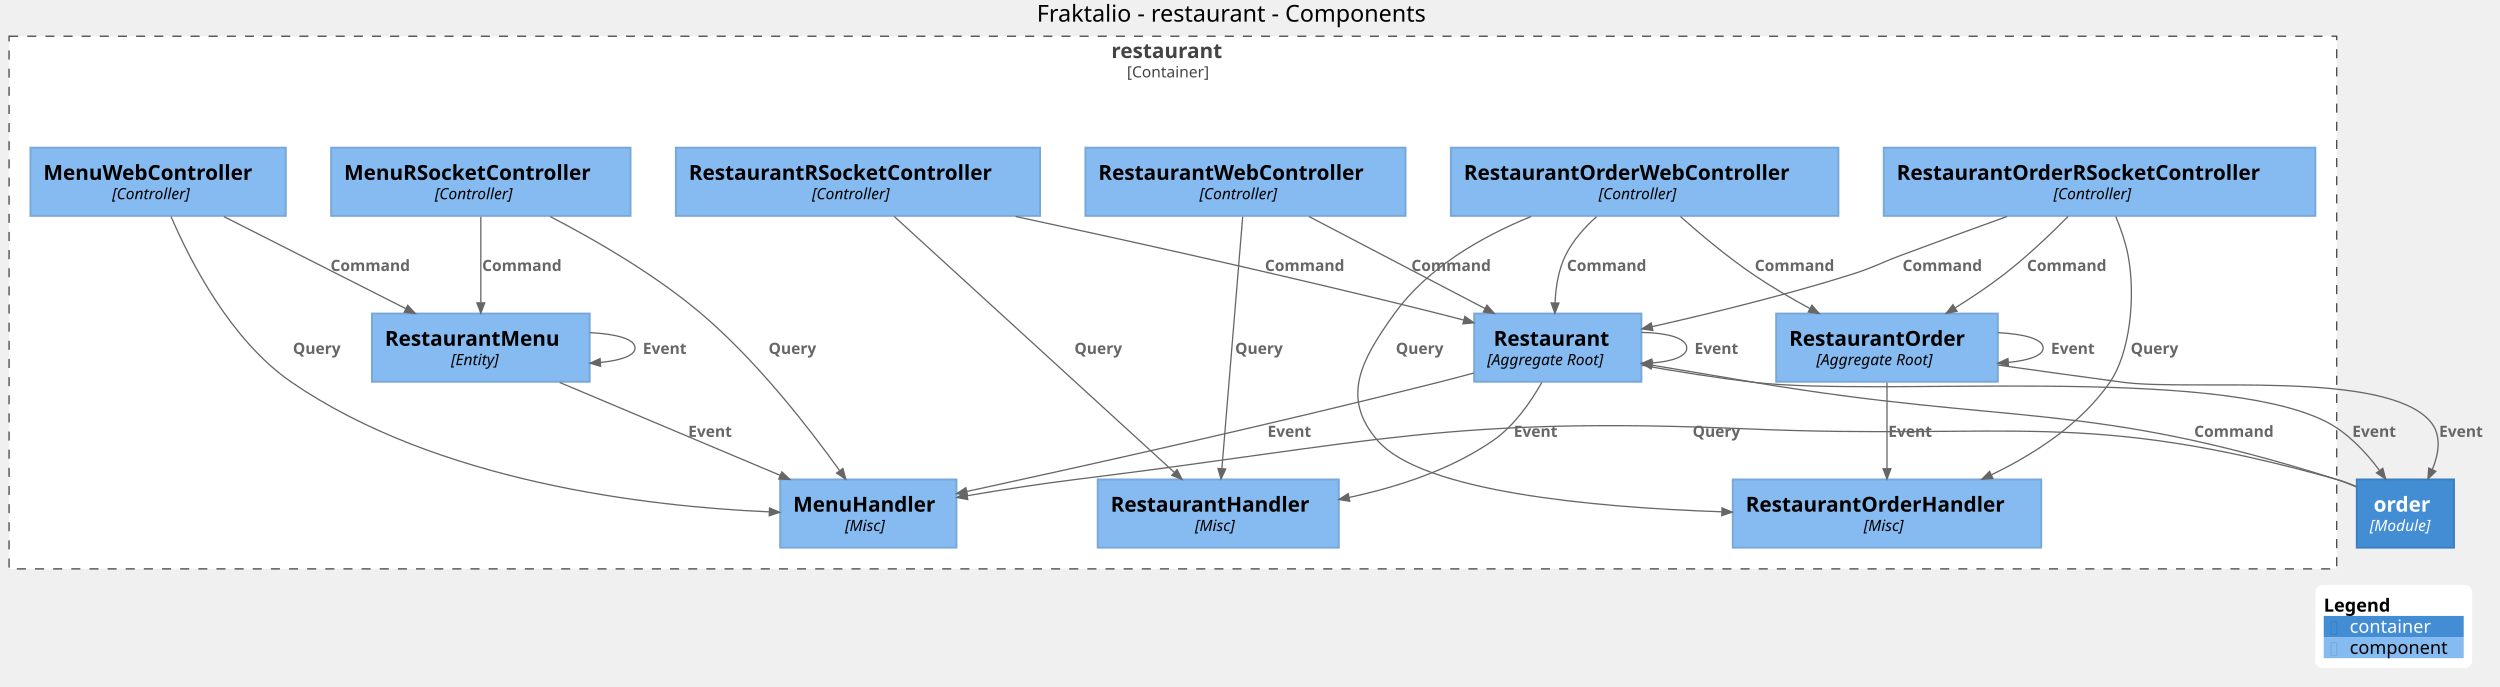
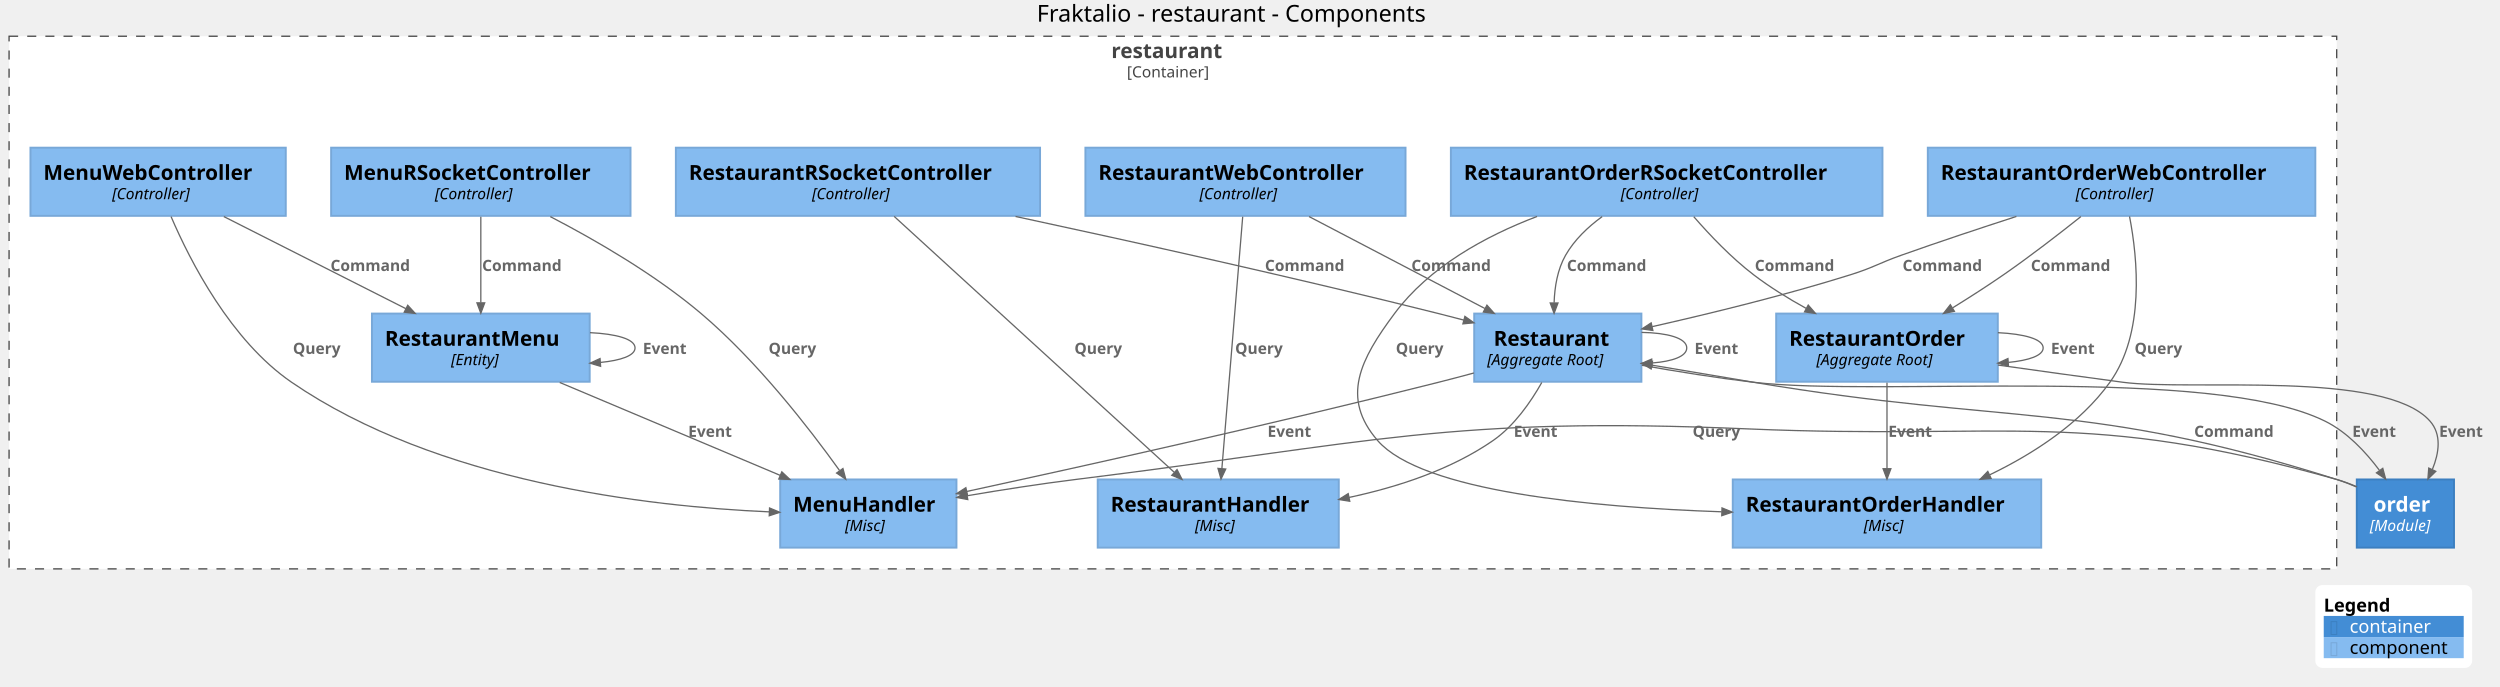
<svg xmlns="http://www.w3.org/2000/svg" contentScriptType="application/ecmascript" contentStyleType="text/css" height="530px" preserveAspectRatio="none" style="width:1929px;height:530px;background:#FFFFFF;" version="1.1" viewBox="0 0 1929 530" width="1929px" zoomAndPan="magnify">
  <defs />
  <g>
    <text fill="#000000" font-family="sans-serif" font-size="18" lengthAdjust="spacing" textLength="316" x="800" y="16.708">Fraktalio - restaurant - Components</text>
    <rect fill="#FFFFFF" height="411" style="stroke:#444444;stroke-width:1.0;stroke-dasharray:7.0,7.0;" width="1796" x="7" y="27.953" />
    <text fill="#444444" font-family="sans-serif" font-size="16" font-weight="bold" lengthAdjust="spacing" textLength="95" x="857.5" y="44.805">restaurant</text>
    <text fill="#444444" font-family="sans-serif" font-size="12" lengthAdjust="spacing" textLength="71" x="869.5" y="59.717">[Container]</text>
-     <rect fill="#85BBF0" height="52.594" style="stroke:#78A8D8;stroke-width:1.5;" width="168" x="287" y="241.953" />
-     <text fill="#000000" font-family="sans-serif" font-size="16" font-weight="bold" lengthAdjust="spacing" textLength="148" x="297" y="266.805">RestaurantMenu</text>
-     <text fill="#000000" font-family="sans-serif" font-size="12" font-style="italic" lengthAdjust="spacing" textLength="46" x="348" y="281.717">[Entity]</text>
-     <rect fill="#85BBF0" height="52.594" style="stroke:#78A8D8;stroke-width:1.5;" width="136" x="602" y="369.953" />
-     <text fill="#000000" font-family="sans-serif" font-size="16" font-weight="bold" lengthAdjust="spacing" textLength="116" x="612" y="394.805">MenuHandler</text>
-     <text fill="#000000" font-family="sans-serif" font-size="12" font-style="italic" lengthAdjust="spacing" textLength="36" x="652" y="409.717">[Misc]</text>
-     <rect fill="#85BBF0" height="52.594" style="stroke:#78A8D8;stroke-width:1.5;" width="186" x="847" y="369.953" />
-     <text fill="#000000" font-family="sans-serif" font-size="16" font-weight="bold" lengthAdjust="spacing" textLength="166" x="857" y="394.805">RestaurantHandler</text>
-     <text fill="#000000" font-family="sans-serif" font-size="12" font-style="italic" lengthAdjust="spacing" textLength="36" x="922" y="409.717">[Misc]</text>
    <rect fill="#85BBF0" height="52.594" style="stroke:#78A8D8;stroke-width:1.5;" width="171" x="1370.5" y="241.953" />
    <text fill="#000000" font-family="sans-serif" font-size="16" font-weight="bold" lengthAdjust="spacing" textLength="151" x="1380.5" y="266.805">RestaurantOrder</text>
    <text fill="#000000" font-family="sans-serif" font-size="12" font-style="italic" lengthAdjust="spacing" textLength="109" x="1401.5" y="281.717">[Aggregate Root]</text>
    <rect fill="#85BBF0" height="52.594" style="stroke:#78A8D8;stroke-width:1.5;" width="238" x="1337" y="369.953" />
    <text fill="#000000" font-family="sans-serif" font-size="16" font-weight="bold" lengthAdjust="spacing" textLength="218" x="1347" y="394.805">RestaurantOrderHandler</text>
    <text fill="#000000" font-family="sans-serif" font-size="12" font-style="italic" lengthAdjust="spacing" textLength="36" x="1438" y="409.717">[Misc]</text>
+     <rect fill="#85BBF0" height="52.594" style="stroke:#78A8D8;stroke-width:1.5;" width="129" x="1137.5" y="241.953" />
+     <text fill="#000000" font-family="sans-serif" font-size="16" font-weight="bold" lengthAdjust="spacing" textLength="99" x="1152.5" y="266.805">Restaurant</text>
+     <text fill="#000000" font-family="sans-serif" font-size="12" font-style="italic" lengthAdjust="spacing" textLength="109" x="1147.5" y="281.717">[Aggregate Root]</text>
+     <rect fill="#85BBF0" height="52.594" style="stroke:#78A8D8;stroke-width:1.5;" width="186" x="847" y="369.953" />
+     <text fill="#000000" font-family="sans-serif" font-size="16" font-weight="bold" lengthAdjust="spacing" textLength="166" x="857" y="394.805">RestaurantHandler</text>
+     <text fill="#000000" font-family="sans-serif" font-size="12" font-style="italic" lengthAdjust="spacing" textLength="36" x="922" y="409.717">[Misc]</text>
+     <rect fill="#85BBF0" height="52.594" style="stroke:#78A8D8;stroke-width:1.5;" width="136" x="602" y="369.953" />
+     <text fill="#000000" font-family="sans-serif" font-size="16" font-weight="bold" lengthAdjust="spacing" textLength="116" x="612" y="394.805">MenuHandler</text>
+     <text fill="#000000" font-family="sans-serif" font-size="12" font-style="italic" lengthAdjust="spacing" textLength="36" x="652" y="409.717">[Misc]</text>
+     <rect fill="#85BBF0" height="52.594" style="stroke:#78A8D8;stroke-width:1.5;" width="168" x="287" y="241.953" />
+     <text fill="#000000" font-family="sans-serif" font-size="16" font-weight="bold" lengthAdjust="spacing" textLength="148" x="297" y="266.805">RestaurantMenu</text>
+     <text fill="#000000" font-family="sans-serif" font-size="12" font-style="italic" lengthAdjust="spacing" textLength="46" x="348" y="281.717">[Entity]</text>
+     <rect fill="#85BBF0" height="52.594" style="stroke:#78A8D8;stroke-width:1.5;" width="231" x="255.5" y="113.953" />
+     <text fill="#000000" font-family="sans-serif" font-size="16" font-weight="bold" lengthAdjust="spacing" textLength="211" x="265.5" y="138.805">MenuRSocketController</text>
+     <text fill="#000000" font-family="sans-serif" font-size="12" font-style="italic" lengthAdjust="spacing" textLength="71" x="335.5" y="153.717">[Controller]</text>
    <rect fill="#85BBF0" height="52.594" style="stroke:#78A8D8;stroke-width:1.5;" width="197" x="23.5" y="113.953" />
    <text fill="#000000" font-family="sans-serif" font-size="16" font-weight="bold" lengthAdjust="spacing" textLength="177" x="33.5" y="138.805">MenuWebController</text>
    <text fill="#000000" font-family="sans-serif" font-size="12" font-style="italic" lengthAdjust="spacing" textLength="71" x="86.5" y="153.717">[Controller]</text>
-     <rect fill="#85BBF0" height="52.594" style="stroke:#78A8D8;stroke-width:1.5;" width="231" x="255.5" y="113.953" />
-     <text fill="#000000" font-family="sans-serif" font-size="16" font-weight="bold" lengthAdjust="spacing" textLength="211" x="265.5" y="138.805">MenuRSocketController</text>
-     <text fill="#000000" font-family="sans-serif" font-size="12" font-style="italic" lengthAdjust="spacing" textLength="71" x="335.5" y="153.717">[Controller]</text>
-     <rect fill="#85BBF0" height="52.594" style="stroke:#78A8D8;stroke-width:1.5;" width="299" x="1119.5" y="113.953" />
-     <text fill="#000000" font-family="sans-serif" font-size="16" font-weight="bold" lengthAdjust="spacing" textLength="279" x="1129.5" y="138.805">RestaurantOrderWebController</text>
-     <text fill="#000000" font-family="sans-serif" font-size="12" font-style="italic" lengthAdjust="spacing" textLength="71" x="1233.5" y="153.717">[Controller]</text>
-     <rect fill="#85BBF0" height="52.594" style="stroke:#78A8D8;stroke-width:1.5;" width="333" x="1453.5" y="113.953" />
-     <text fill="#000000" font-family="sans-serif" font-size="16" font-weight="bold" lengthAdjust="spacing" textLength="313" x="1463.5" y="138.805">RestaurantOrderRSocketController</text>
-     <text fill="#000000" font-family="sans-serif" font-size="12" font-style="italic" lengthAdjust="spacing" textLength="71" x="1584.5" y="153.717">[Controller]</text>
+     <rect fill="#85BBF0" height="52.594" style="stroke:#78A8D8;stroke-width:1.5;" width="299" x="1487.5" y="113.953" />
+     <text fill="#000000" font-family="sans-serif" font-size="16" font-weight="bold" lengthAdjust="spacing" textLength="279" x="1497.5" y="138.805">RestaurantOrderWebController</text>
+     <text fill="#000000" font-family="sans-serif" font-size="12" font-style="italic" lengthAdjust="spacing" textLength="71" x="1601.5" y="153.717">[Controller]</text>
+     <rect fill="#85BBF0" height="52.594" style="stroke:#78A8D8;stroke-width:1.5;" width="333" x="1119.5" y="113.953" />
+     <text fill="#000000" font-family="sans-serif" font-size="16" font-weight="bold" lengthAdjust="spacing" textLength="313" x="1129.5" y="138.805">RestaurantOrderRSocketController</text>
+     <text fill="#000000" font-family="sans-serif" font-size="12" font-style="italic" lengthAdjust="spacing" textLength="71" x="1250.5" y="153.717">[Controller]</text>
    <rect fill="#85BBF0" height="52.594" style="stroke:#78A8D8;stroke-width:1.5;" width="247" x="837.5" y="113.953" />
    <text fill="#000000" font-family="sans-serif" font-size="16" font-weight="bold" lengthAdjust="spacing" textLength="227" x="847.5" y="138.805">RestaurantWebController</text>
    <text fill="#000000" font-family="sans-serif" font-size="12" font-style="italic" lengthAdjust="spacing" textLength="71" x="925.5" y="153.717">[Controller]</text>
    <rect fill="#85BBF0" height="52.594" style="stroke:#78A8D8;stroke-width:1.5;" width="281" x="521.5" y="113.953" />
    <text fill="#000000" font-family="sans-serif" font-size="16" font-weight="bold" lengthAdjust="spacing" textLength="261" x="531.5" y="138.805">RestaurantRSocketController</text>
    <text fill="#000000" font-family="sans-serif" font-size="12" font-style="italic" lengthAdjust="spacing" textLength="71" x="626.5" y="153.717">[Controller]</text>
-     <rect fill="#85BBF0" height="52.594" style="stroke:#78A8D8;stroke-width:1.5;" width="129" x="1137.5" y="241.953" />
-     <text fill="#000000" font-family="sans-serif" font-size="16" font-weight="bold" lengthAdjust="spacing" textLength="99" x="1152.5" y="266.805">Restaurant</text>
-     <text fill="#000000" font-family="sans-serif" font-size="12" font-style="italic" lengthAdjust="spacing" textLength="109" x="1147.5" y="281.717">[Aggregate Root]</text>
    <rect fill="#438DD5" height="52.594" style="stroke:#3C7FC0;stroke-width:1.5;" width="75" x="1818.5" y="369.953" />
    <text fill="#FFFFFF" font-family="sans-serif" font-size="16" font-weight="bold" lengthAdjust="spacing" textLength="49" x="1831.5" y="394.805">order</text>
    <text fill="#FFFFFF" font-family="sans-serif" font-size="12" font-style="italic" lengthAdjust="spacing" textLength="55" x="1828.5" y="409.717">[Module]</text>
+     <path d="M1541.61,281.683 C1572.03,285.973 1606.53,290.753 1638,294.953 C1690.62,301.973 1839.9,285.123 1875,324.953 C1884.04,335.203 1882.09,349.333 1876.81,362.243 " fill="none" id="Fraktalio.restaurant.RestaurantOrder-to-Fraktalio.order" style="stroke:#666666;stroke-width:1.0;" />
+     <polygon fill="#666666" points="1873.37,369.673,1879.461,363.682,1874.02,361.154,1873.37,369.673" style="stroke:#666666;stroke-width:1.0;" />
+     <text fill="#666666" font-family="sans-serif" font-size="12" font-weight="bold" lengthAdjust="spacing" textLength="39" x="1882" y="337.092">Event</text>
+     <path d="M1541.56,256.693 C1561.67,257.653 1576.5,261.573 1576.5,268.453 C1576.5,274.363 1565.55,278.083 1549.71,279.633 " fill="none" id="Fraktalio.restaurant.RestaurantOrder-to-Fraktalio.restaurant.RestaurantOrder" style="stroke:#666666;stroke-width:1.0;" />
+     <polygon fill="#666666" points="1541.56,280.213,1549.754,282.633,1549.325,276.649,1541.56,280.213" style="stroke:#666666;stroke-width:1.0;" />
+     <text fill="#666666" font-family="sans-serif" font-size="12" font-weight="bold" lengthAdjust="spacing" textLength="39" x="1582.5" y="273.092">Event</text>
+     <path d="M1456,295.253 C1456,314.363 1456,340.593 1456,361.413 " fill="none" id="Fraktalio.restaurant.RestaurantOrder-to-Fraktalio.restaurant.RestaurantOrderHandler" style="stroke:#666666;stroke-width:1.0;" />
+     <polygon fill="#666666" points="1456,369.683,1459,361.683,1453,361.683,1456,369.683" style="stroke:#666666;stroke-width:1.0;" />
+     <text fill="#666666" font-family="sans-serif" font-size="12" font-weight="bold" lengthAdjust="spacing" textLength="39" x="1457" y="337.092">Event</text>
    <path d="M1266.83,281.853 C1293.44,286.563 1324.62,291.603 1353,294.953 C1450.55,306.483 1705.93,281.463 1794,324.953 C1810.96,333.323 1825.28,348.593 1835.87,362.773 " fill="none" id="Fraktalio.restaurant.Restaurant-to-Fraktalio.order" style="stroke:#666666;stroke-width:1.0;" />
    <polygon fill="#666666" points="1840.76,369.623,1838.548,361.37,1833.667,364.86,1840.76,369.623" style="stroke:#666666;stroke-width:1.0;" />
    <text fill="#666666" font-family="sans-serif" font-size="12" font-weight="bold" lengthAdjust="spacing" textLength="39" x="1815" y="337.092">Event</text>
    <path d="M1818.31,375.733 C1813.25,373.563 1808.06,371.553 1803,369.953 C1609.71,308.723 1552.96,328.503 1353,294.953 C1327.45,290.663 1299.47,285.943 1274.61,281.743 " fill="none" id="Fraktalio.order-to-Fraktalio.restaurant.Restaurant" style="stroke:#666666;stroke-width:1.0;" />
    <polygon fill="#666666" points="1266.66,280.403,1274.05,284.69,1275.047,278.774,1266.66,280.403" style="stroke:#666666;stroke-width:1.0;" />
    <text fill="#666666" font-family="sans-serif" font-size="12" font-weight="bold" lengthAdjust="spacing" textLength="69" x="1693" y="337.092">Command</text>
+     <path d="M1266.6,256.473 C1286.19,256.773 1301.5,260.763 1301.5,268.453 C1301.5,275.003 1290.4,278.863 1275,280.053 " fill="none" id="Fraktalio.restaurant.Restaurant-to-Fraktalio.restaurant.Restaurant" style="stroke:#666666;stroke-width:1.0;" />
+     <polygon fill="#666666" points="1266.6,280.433,1274.726,283.073,1274.458,277.079,1266.6,280.433" style="stroke:#666666;stroke-width:1.0;" />
+     <text fill="#666666" font-family="sans-serif" font-size="12" font-weight="bold" lengthAdjust="spacing" textLength="39" x="1307.5" y="273.092">Event</text>
+     <path d="M1189.64,295.123 C1181.08,310.293 1168.29,328.683 1152,339.953 C1119.43,362.473 1078.29,375.863 1040.94,383.813 " fill="none" id="Fraktalio.restaurant.Restaurant-to-Fraktalio.restaurant.RestaurantHandler" style="stroke:#666666;stroke-width:1.0;" />
+     <polygon fill="#666666" points="1033.03,385.423,1041.468,386.764,1040.269,380.885,1033.03,385.423" style="stroke:#666666;stroke-width:1.0;" />
+     <text fill="#666666" font-family="sans-serif" font-size="12" font-weight="bold" lengthAdjust="spacing" textLength="39" x="1168" y="337.092">Event</text>
+     <path d="M1137.26,287.793 C1128.13,290.273 1118.84,292.723 1110,294.953 C982.92,327.063 834.05,360.113 746.12,379.173 " fill="none" id="Fraktalio.restaurant.Restaurant-to-Fraktalio.restaurant.MenuHandler" style="stroke:#666666;stroke-width:1.0;" />
+     <polygon fill="#666666" points="738.07,380.923,746.523,382.169,745.258,376.304,738.07,380.923" style="stroke:#666666;stroke-width:1.0;" />
+     <text fill="#666666" font-family="sans-serif" font-size="12" font-weight="bold" lengthAdjust="spacing" textLength="39" x="978" y="337.092">Event</text>
    <path d="M455.23,256.673 C475.22,257.623 490,261.543 490,268.453 C490,274.393 479.08,278.123 463.33,279.653 " fill="none" id="Fraktalio.restaurant.RestaurantMenu-to-Fraktalio.restaurant.RestaurantMenu" style="stroke:#666666;stroke-width:1.0;" />
    <polygon fill="#666666" points="455.23,280.233,463.424,282.653,462.995,276.669,455.23,280.233" style="stroke:#666666;stroke-width:1.0;" />
    <text fill="#666666" font-family="sans-serif" font-size="12" font-weight="bold" lengthAdjust="spacing" textLength="39" x="496" y="273.092">Event</text>
    <path d="M431.87,295.103 C481.26,315.913 550.86,345.243 602.06,366.823 " fill="none" id="Fraktalio.restaurant.RestaurantMenu-to-Fraktalio.restaurant.MenuHandler" style="stroke:#666666;stroke-width:1.0;" />
    <polygon fill="#666666" points="609.47,369.943,603.268,364.066,600.933,369.593,609.47,369.943" style="stroke:#666666;stroke-width:1.0;" />
    <text fill="#666666" font-family="sans-serif" font-size="12" font-weight="bold" lengthAdjust="spacing" textLength="39" x="531" y="337.092">Event</text>
-     <path d="M1189.64,295.123 C1181.08,310.293 1168.29,328.683 1152,339.953 C1119.43,362.473 1078.29,375.863 1040.94,383.813 " fill="none" id="Fraktalio.restaurant.Restaurant-to-Fraktalio.restaurant.RestaurantHandler" style="stroke:#666666;stroke-width:1.0;" />
-     <polygon fill="#666666" points="1033.03,385.423,1041.468,386.764,1040.269,380.885,1033.03,385.423" style="stroke:#666666;stroke-width:1.0;" />
-     <text fill="#666666" font-family="sans-serif" font-size="12" font-weight="bold" lengthAdjust="spacing" textLength="39" x="1168" y="337.092">Event</text>
-     <path d="M1266.6,256.473 C1286.19,256.773 1301.5,260.763 1301.5,268.453 C1301.5,275.003 1290.4,278.863 1275,280.053 " fill="none" id="Fraktalio.restaurant.Restaurant-to-Fraktalio.restaurant.Restaurant" style="stroke:#666666;stroke-width:1.0;" />
-     <polygon fill="#666666" points="1266.6,280.433,1274.726,283.073,1274.458,277.079,1266.6,280.433" style="stroke:#666666;stroke-width:1.0;" />
-     <text fill="#666666" font-family="sans-serif" font-size="12" font-weight="bold" lengthAdjust="spacing" textLength="39" x="1307.5" y="273.092">Event</text>
-     <path d="M1137.26,287.793 C1128.13,290.273 1118.84,292.723 1110,294.953 C982.92,327.063 834.05,360.113 746.12,379.173 " fill="none" id="Fraktalio.restaurant.Restaurant-to-Fraktalio.restaurant.MenuHandler" style="stroke:#666666;stroke-width:1.0;" />
-     <polygon fill="#666666" points="738.07,380.923,746.523,382.169,745.258,376.304,738.07,380.923" style="stroke:#666666;stroke-width:1.0;" />
-     <text fill="#666666" font-family="sans-serif" font-size="12" font-weight="bold" lengthAdjust="spacing" textLength="39" x="978" y="337.092">Event</text>
-     <path d="M1541.56,256.693 C1561.67,257.653 1576.5,261.573 1576.5,268.453 C1576.5,274.363 1565.55,278.083 1549.71,279.633 " fill="none" id="Fraktalio.restaurant.RestaurantOrder-to-Fraktalio.restaurant.RestaurantOrder" style="stroke:#666666;stroke-width:1.0;" />
-     <polygon fill="#666666" points="1541.56,280.213,1549.754,282.633,1549.325,276.649,1541.56,280.213" style="stroke:#666666;stroke-width:1.0;" />
-     <text fill="#666666" font-family="sans-serif" font-size="12" font-weight="bold" lengthAdjust="spacing" textLength="39" x="1582.5" y="273.092">Event</text>
-     <path d="M1541.61,281.683 C1572.03,285.973 1606.53,290.753 1638,294.953 C1690.62,301.973 1839.9,285.123 1875,324.953 C1884.04,335.203 1882.09,349.333 1876.81,362.243 " fill="none" id="Fraktalio.restaurant.RestaurantOrder-to-Fraktalio.order" style="stroke:#666666;stroke-width:1.0;" />
-     <polygon fill="#666666" points="1873.37,369.673,1879.461,363.682,1874.02,361.154,1873.37,369.673" style="stroke:#666666;stroke-width:1.0;" />
-     <text fill="#666666" font-family="sans-serif" font-size="12" font-weight="bold" lengthAdjust="spacing" textLength="39" x="1882" y="337.092">Event</text>
-     <path d="M1456,295.253 C1456,314.363 1456,340.593 1456,361.413 " fill="none" id="Fraktalio.restaurant.RestaurantOrder-to-Fraktalio.restaurant.RestaurantOrderHandler" style="stroke:#666666;stroke-width:1.0;" />
-     <polygon fill="#666666" points="1456,369.683,1459,361.683,1453,361.683,1456,369.683" style="stroke:#666666;stroke-width:1.0;" />
-     <text fill="#666666" font-family="sans-serif" font-size="12" font-weight="bold" lengthAdjust="spacing" textLength="39" x="1457" y="337.092">Event</text>
+     <path d="M371,167.253 C371,186.363 371,212.593 371,233.413 " fill="none" id="Fraktalio.restaurant.MenuRSocketController-to-Fraktalio.restaurant.RestaurantMenu" style="stroke:#666666;stroke-width:1.0;" />
+     <polygon fill="#666666" points="371,241.683,374,233.683,368,233.683,371,241.683" style="stroke:#666666;stroke-width:1.0;" />
+     <text fill="#666666" font-family="sans-serif" font-size="12" font-weight="bold" lengthAdjust="spacing" textLength="69" x="372" y="209.092">Command</text>
    <path d="M172.69,167.103 C213.42,187.713 270.64,216.673 313.16,238.183 " fill="none" id="Fraktalio.restaurant.MenuWebController-to-Fraktalio.restaurant.RestaurantMenu" style="stroke:#666666;stroke-width:1.0;" />
    <polygon fill="#666666" points="320.38,241.843,314.601,235.55,311.888,240.901,320.38,241.843" style="stroke:#666666;stroke-width:1.0;" />
    <text fill="#666666" font-family="sans-serif" font-size="12" font-weight="bold" lengthAdjust="spacing" textLength="69" x="255" y="209.092">Command</text>
-     <path d="M371,167.253 C371,186.363 371,212.593 371,233.413 " fill="none" id="Fraktalio.restaurant.MenuRSocketController-to-Fraktalio.restaurant.RestaurantMenu" style="stroke:#666666;stroke-width:1.0;" />
-     <polygon fill="#666666" points="371,241.683,374,233.683,368,233.683,371,241.683" style="stroke:#666666;stroke-width:1.0;" />
-     <text fill="#666666" font-family="sans-serif" font-size="12" font-weight="bold" lengthAdjust="spacing" textLength="69" x="372" y="209.092">Command</text>
-     <path d="M1296.63,167.103 C1312.49,181.193 1333.15,198.483 1353,211.953 C1366.65,221.213 1382,230.183 1396.61,238.123 " fill="none" id="Fraktalio.restaurant.RestaurantOrderWebController-to-Fraktalio.restaurant.RestaurantOrder" style="stroke:#666666;stroke-width:1.0;" />
-     <polygon fill="#666666" points="1403.71,241.923,1398.084,235.493,1395.243,240.778,1403.71,241.923" style="stroke:#666666;stroke-width:1.0;" />
-     <text fill="#666666" font-family="sans-serif" font-size="12" font-weight="bold" lengthAdjust="spacing" textLength="69" x="1354" y="209.092">Command</text>
-     <path d="M1595.83,166.963 C1581.91,181.013 1563.71,198.303 1546,211.953 C1534.35,220.943 1521.17,229.733 1508.56,237.583 " fill="none" id="Fraktalio.restaurant.RestaurantOrderRSocketController-to-Fraktalio.restaurant.RestaurantOrder" style="stroke:#666666;stroke-width:1.0;" />
-     <polygon fill="#666666" points="1501.63,241.843,1510.017,240.212,1506.877,235.1,1501.63,241.843" style="stroke:#666666;stroke-width:1.0;" />
-     <text fill="#666666" font-family="sans-serif" font-size="12" font-weight="bold" lengthAdjust="spacing" textLength="69" x="1564" y="209.092">Command</text>
-     <path d="M1231.88,167.193 C1222.53,175.563 1213.58,185.653 1208,196.953 C1202.48,208.143 1200.39,221.543 1199.88,233.653 " fill="none" id="Fraktalio.restaurant.RestaurantOrderWebController-to-Fraktalio.restaurant.Restaurant" style="stroke:#666666;stroke-width:1.0;" />
-     <polygon fill="#666666" points="1199.76,241.783,1202.874,233.827,1196.875,233.741,1199.76,241.783" style="stroke:#666666;stroke-width:1.0;" />
-     <text fill="#666666" font-family="sans-serif" font-size="12" font-weight="bold" lengthAdjust="spacing" textLength="69" x="1209" y="209.092">Command</text>
-     <path d="M1548.67,167.003 C1522.9,176.323 1493.6,187.013 1467,196.953 C1449.6,203.453 1445.72,206.393 1428,211.953 C1377.45,227.813 1319.39,241.983 1274.78,252.043 " fill="none" id="Fraktalio.restaurant.RestaurantOrderRSocketController-to-Fraktalio.restaurant.Restaurant" style="stroke:#666666;stroke-width:1.0;" />
+     <path d="M1555.86,167.003 C1527.63,176.143 1495.82,186.713 1467,196.953 C1449.5,203.173 1445.72,206.393 1428,211.953 C1377.45,227.813 1319.39,241.983 1274.78,252.043 " fill="none" id="Fraktalio.restaurant.RestaurantOrderWebController-to-Fraktalio.restaurant.Restaurant" style="stroke:#666666;stroke-width:1.0;" />
    <polygon fill="#666666" points="1266.89,253.803,1275.351,254.99,1274.045,249.134,1266.89,253.803" style="stroke:#666666;stroke-width:1.0;" />
    <text fill="#666666" font-family="sans-serif" font-size="12" font-weight="bold" lengthAdjust="spacing" textLength="69" x="1468" y="209.092">Command</text>
+     <path d="M1236.24,167.113 C1225.19,175.173 1214.76,185.113 1208,196.953 C1201.77,207.873 1199.56,221.333 1199.15,233.563 " fill="none" id="Fraktalio.restaurant.RestaurantOrderRSocketController-to-Fraktalio.restaurant.Restaurant" style="stroke:#666666;stroke-width:1.0;" />
+     <polygon fill="#666666" points="1199.13,241.773,1202.144,233.779,1196.144,233.768,1199.13,241.773" style="stroke:#666666;stroke-width:1.0;" />
+     <text fill="#666666" font-family="sans-serif" font-size="12" font-weight="bold" lengthAdjust="spacing" textLength="69" x="1209" y="209.092">Command</text>
+     <path d="M1605.62,167.103 C1588.36,180.863 1566.37,197.843 1546,211.953 C1533.52,220.593 1519.72,229.443 1506.74,237.473 " fill="none" id="Fraktalio.restaurant.RestaurantOrderWebController-to-Fraktalio.restaurant.RestaurantOrder" style="stroke:#666666;stroke-width:1.0;" />
+     <polygon fill="#666666" points="1499.63,241.833,1508.017,240.202,1504.877,235.09,1499.63,241.833" style="stroke:#666666;stroke-width:1.0;" />
+     <text fill="#666666" font-family="sans-serif" font-size="12" font-weight="bold" lengthAdjust="spacing" textLength="69" x="1567" y="209.092">Command</text>
+     <path d="M1306.91,167.193 C1319.34,181.483 1335.96,198.933 1353,211.953 C1365.44,221.463 1379.72,230.273 1393.61,237.943 " fill="none" id="Fraktalio.restaurant.RestaurantOrderRSocketController-to-Fraktalio.restaurant.RestaurantOrder" style="stroke:#666666;stroke-width:1.0;" />
+     <polygon fill="#666666" points="1400.83,241.853,1395.23,235.401,1392.368,240.674,1400.83,241.853" style="stroke:#666666;stroke-width:1.0;" />
+     <text fill="#666666" font-family="sans-serif" font-size="12" font-weight="bold" lengthAdjust="spacing" textLength="69" x="1354" y="209.092">Command</text>
    <path d="M1010.06,167.103 C1049.4,187.673 1104.64,216.553 1145.76,238.053 " fill="none" id="Fraktalio.restaurant.RestaurantWebController-to-Fraktalio.restaurant.Restaurant" style="stroke:#666666;stroke-width:1.0;" />
    <polygon fill="#666666" points="1153.01,241.843,1147.317,235.472,1144.532,240.786,1153.01,241.843" style="stroke:#666666;stroke-width:1.0;" />
    <text fill="#666666" font-family="sans-serif" font-size="12" font-weight="bold" lengthAdjust="spacing" textLength="69" x="1089" y="209.092">Command</text>
    <path d="M783.6,167.023 C873.93,186.433 1000.01,214.393 1110,241.953 C1116.36,243.543 1122.94,245.253 1129.54,247.003 " fill="none" id="Fraktalio.restaurant.RestaurantRSocketController-to-Fraktalio.restaurant.Restaurant" style="stroke:#666666;stroke-width:1.0;" />
    <polygon fill="#666666" points="1137.27,249.073,1130.319,244.104,1128.766,249.9,1137.27,249.073" style="stroke:#666666;stroke-width:1.0;" />
    <text fill="#666666" font-family="sans-serif" font-size="12" font-weight="bold" lengthAdjust="spacing" textLength="69" x="976" y="209.092">Command</text>
+     <path d="M1185.99,167.023 C1145.83,182.293 1102.79,205.963 1076,241.953 C1049.76,277.193 1034.19,306.783 1063,339.953 C1097.04,379.143 1227.15,391.423 1328.45,394.903 " fill="none" id="Fraktalio.restaurant.RestaurantOrderRSocketController-to-Fraktalio.restaurant.RestaurantOrderHandler" style="stroke:#666666;stroke-width:1.0;" />
+     <polygon fill="#666666" points="1336.61,395.163,1328.71,391.908,1328.518,397.905,1336.61,395.163" style="stroke:#666666;stroke-width:1.0;" />
+     <text fill="#666666" font-family="sans-serif" font-size="12" font-weight="bold" lengthAdjust="spacing" textLength="42" x="1077" y="273.092">Query</text>
+     <path d="M958.87,167.203 C955.06,213.323 947.07,309.983 942.81,361.473 " fill="none" id="Fraktalio.restaurant.RestaurantWebController-to-Fraktalio.restaurant.RestaurantHandler" style="stroke:#666666;stroke-width:1.0;" />
+     <polygon fill="#666666" points="942.13,369.633,945.777,361.907,939.797,361.414,942.13,369.633" style="stroke:#666666;stroke-width:1.0;" />
+     <text fill="#666666" font-family="sans-serif" font-size="12" font-weight="bold" lengthAdjust="spacing" textLength="42" x="953" y="273.092">Query</text>
    <path d="M689.93,166.973 C741.24,213.853 850.32,313.523 905.91,364.303 " fill="none" id="Fraktalio.restaurant.RestaurantRSocketController-to-Fraktalio.restaurant.RestaurantHandler" style="stroke:#666666;stroke-width:1.0;" />
    <polygon fill="#666666" points="912.09,369.953,908.204,362.344,904.159,366.775,912.09,369.953" style="stroke:#666666;stroke-width:1.0;" />
    <text fill="#666666" font-family="sans-serif" font-size="12" font-weight="bold" lengthAdjust="spacing" textLength="42" x="829" y="273.092">Query</text>
-     <path d="M1181.42,167.023 C1143.23,182.603 1101.46,206.523 1076,241.953 C1050.36,277.633 1034.19,306.783 1063,339.953 C1097.04,379.143 1227.15,391.423 1328.45,394.903 " fill="none" id="Fraktalio.restaurant.RestaurantOrderWebController-to-Fraktalio.restaurant.RestaurantOrderHandler" style="stroke:#666666;stroke-width:1.0;" />
-     <polygon fill="#666666" points="1336.61,395.163,1328.71,391.908,1328.518,397.905,1336.61,395.163" style="stroke:#666666;stroke-width:1.0;" />
-     <text fill="#666666" font-family="sans-serif" font-size="12" font-weight="bold" lengthAdjust="spacing" textLength="42" x="1077" y="273.092">Query</text>
-     <path d="M1632.5,167.103 C1636.35,176.293 1640.08,186.873 1642,196.953 C1648.23,229.563 1643.17,273.003 1628,294.953 C1605.89,326.963 1570,350.243 1536.71,366.293 " fill="none" id="Fraktalio.restaurant.RestaurantOrderRSocketController-to-Fraktalio.restaurant.RestaurantOrderHandler" style="stroke:#666666;stroke-width:1.0;" />
-     <polygon fill="#666666" points="1529.2,369.813,1537.717,369.129,1535.167,363.698,1529.2,369.813" style="stroke:#666666;stroke-width:1.0;" />
-     <text fill="#666666" font-family="sans-serif" font-size="12" font-weight="bold" lengthAdjust="spacing" textLength="42" x="1644" y="273.092">Query</text>
+     <path d="M424.59,167.133 C459.67,185.333 505.42,211.813 541,241.953 C583.9,278.293 624.01,329.883 647.78,363.013 " fill="none" id="Fraktalio.restaurant.MenuRSocketController-to-Fraktalio.restaurant.MenuHandler" style="stroke:#666666;stroke-width:1.0;" />
+     <polygon fill="#666666" points="652.6,369.783,650.408,361.525,645.519,365.002,652.6,369.783" style="stroke:#666666;stroke-width:1.0;" />
+     <text fill="#666666" font-family="sans-serif" font-size="12" font-weight="bold" lengthAdjust="spacing" textLength="42" x="593" y="273.092">Query</text>
+     <path d="M1643.15,166.993 C1649.5,199.853 1655.06,257.203 1628,294.953 C1605.14,326.833 1568.78,350.193 1535.36,366.323 " fill="none" id="Fraktalio.restaurant.RestaurantOrderWebController-to-Fraktalio.restaurant.RestaurantOrderHandler" style="stroke:#666666;stroke-width:1.0;" />
+     <polygon fill="#666666" points="1527.83,369.863,1536.345,369.166,1533.787,363.738,1527.83,369.863" style="stroke:#666666;stroke-width:1.0;" />
+     <text fill="#666666" font-family="sans-serif" font-size="12" font-weight="bold" lengthAdjust="spacing" textLength="42" x="1647" y="273.092">Query</text>
+     <path d="M131.99,167.113 C146.85,201.753 178.15,262.833 225,294.953 C337.19,371.863 499.13,390.813 593.58,394.953 " fill="none" id="Fraktalio.restaurant.MenuWebController-to-Fraktalio.restaurant.MenuHandler" style="stroke:#666666;stroke-width:1.0;" />
+     <polygon fill="#666666" points="601.66,395.283,593.784,391.971,593.548,397.966,601.66,395.283" style="stroke:#666666;stroke-width:1.0;" />
+     <text fill="#666666" font-family="sans-serif" font-size="12" font-weight="bold" lengthAdjust="spacing" textLength="42" x="226" y="273.092">Query</text>
    <path d="M1818.48,375.553 C1813.39,373.363 1808.15,371.403 1803,369.953 C1608.07,315.023 1551.34,339.623 1349,330.953 C1117.9,321.043 1059.57,341.563 830,369.953 C802.65,373.333 772.83,378.003 746.42,382.483 " fill="none" id="Fraktalio.order-to-Fraktalio.restaurant.MenuHandler" style="stroke:#666666;stroke-width:1.0;" />
    <polygon fill="#666666" points="738.34,383.863,746.733,385.463,745.715,379.55,738.34,383.863" style="stroke:#666666;stroke-width:1.0;" />
    <text fill="#666666" font-family="sans-serif" font-size="12" font-weight="bold" lengthAdjust="spacing" textLength="42" x="1306" y="337.092">Query</text>
-     <path d="M131.99,167.113 C146.85,201.753 178.15,262.833 225,294.953 C337.19,371.863 499.13,390.813 593.58,394.953 " fill="none" id="Fraktalio.restaurant.MenuWebController-to-Fraktalio.restaurant.MenuHandler" style="stroke:#666666;stroke-width:1.0;" />
-     <polygon fill="#666666" points="601.66,395.283,593.784,391.971,593.548,397.966,601.66,395.283" style="stroke:#666666;stroke-width:1.0;" />
-     <text fill="#666666" font-family="sans-serif" font-size="12" font-weight="bold" lengthAdjust="spacing" textLength="42" x="226" y="273.092">Query</text>
-     <path d="M424.59,167.133 C459.67,185.333 505.42,211.813 541,241.953 C583.9,278.293 624.01,329.883 647.78,363.013 " fill="none" id="Fraktalio.restaurant.MenuRSocketController-to-Fraktalio.restaurant.MenuHandler" style="stroke:#666666;stroke-width:1.0;" />
-     <polygon fill="#666666" points="652.6,369.783,650.408,361.525,645.519,365.002,652.6,369.783" style="stroke:#666666;stroke-width:1.0;" />
-     <text fill="#666666" font-family="sans-serif" font-size="12" font-weight="bold" lengthAdjust="spacing" textLength="42" x="593" y="273.092">Query</text>
-     <path d="M958.87,167.203 C955.06,213.323 947.07,309.983 942.81,361.473 " fill="none" id="Fraktalio.restaurant.RestaurantWebController-to-Fraktalio.restaurant.RestaurantHandler" style="stroke:#666666;stroke-width:1.0;" />
-     <polygon fill="#666666" points="942.13,369.633,945.777,361.907,939.797,361.414,942.13,369.633" style="stroke:#666666;stroke-width:1.0;" />
-     <text fill="#666666" font-family="sans-serif" font-size="12" font-weight="bold" lengthAdjust="spacing" textLength="42" x="953" y="273.092">Query</text>
    <rect fill="#FFFFFF" height="62.891" rx="5" ry="5" style="stroke:#FFFFFF;stroke-width:1.0;" width="120" x="1787" y="451.953" />
    <rect height="16.297" style="stroke:none;stroke-width:1.0;fill:none;" width="108" x="1793" y="458.953" />
    <text fill="#000000" font-family="sans-serif" font-size="14" font-weight="bold" lengthAdjust="spacing" textLength="59" x="1793" y="471.948">Legend</text>
    <text fill="#FFFFFF" font-family="sans-serif" font-size="14" lengthAdjust="spacing" textLength="0" x="1856" y="471.948" />
    <rect fill="#438DD5" height="16.297" style="stroke:none;stroke-width:1.0;" width="108" x="1793" y="475.25" />
    <text fill="#3C7FC0" font-family="sans-serif" font-size="14" lengthAdjust="spacing" textLength="8" x="1797" y="488.245">▯</text>
    <text fill="#FFFFFF" font-family="sans-serif" font-size="14" lengthAdjust="spacing" textLength="0" x="1809" y="488.245" />
    <text fill="#FFFFFF" font-family="sans-serif" font-size="14" lengthAdjust="spacing" textLength="65" x="1813" y="488.245">container</text>
    <text fill="#FFFFFF" font-family="sans-serif" font-size="14" lengthAdjust="spacing" textLength="0" x="1886" y="488.245" />
    <rect fill="#85BBF0" height="16.297" style="stroke:none;stroke-width:1.0;" width="108" x="1793" y="491.547" />
    <text fill="#78A8D8" font-family="sans-serif" font-size="14" lengthAdjust="spacing" textLength="8" x="1797" y="504.542">▯</text>
    <text fill="#FFFFFF" font-family="sans-serif" font-size="14" lengthAdjust="spacing" textLength="0" x="1809" y="504.542" />
    <text fill="#000000" font-family="sans-serif" font-size="14" lengthAdjust="spacing" textLength="80" x="1813" y="504.542">component</text>
    <text fill="#FFFFFF" font-family="sans-serif" font-size="14" lengthAdjust="spacing" textLength="0" x="1901" y="504.542" />
    <line style="stroke:#00000000;stroke-width:1.0;" x1="1793" x2="1901" y1="458.953" y2="458.953" />
    <line style="stroke:#00000000;stroke-width:1.0;" x1="1793" x2="1901" y1="475.25" y2="475.25" />
    <line style="stroke:#00000000;stroke-width:1.0;" x1="1793" x2="1901" y1="491.547" y2="491.547" />
    <line style="stroke:#00000000;stroke-width:1.0;" x1="1793" x2="1901" y1="507.844" y2="507.844" />
    <line style="stroke:#00000000;stroke-width:1.0;" x1="1793" x2="1793" y1="458.953" y2="507.844" />
    <line style="stroke:#00000000;stroke-width:1.0;" x1="1901" x2="1901" y1="458.953" y2="507.844" />
  </g>
</svg>
